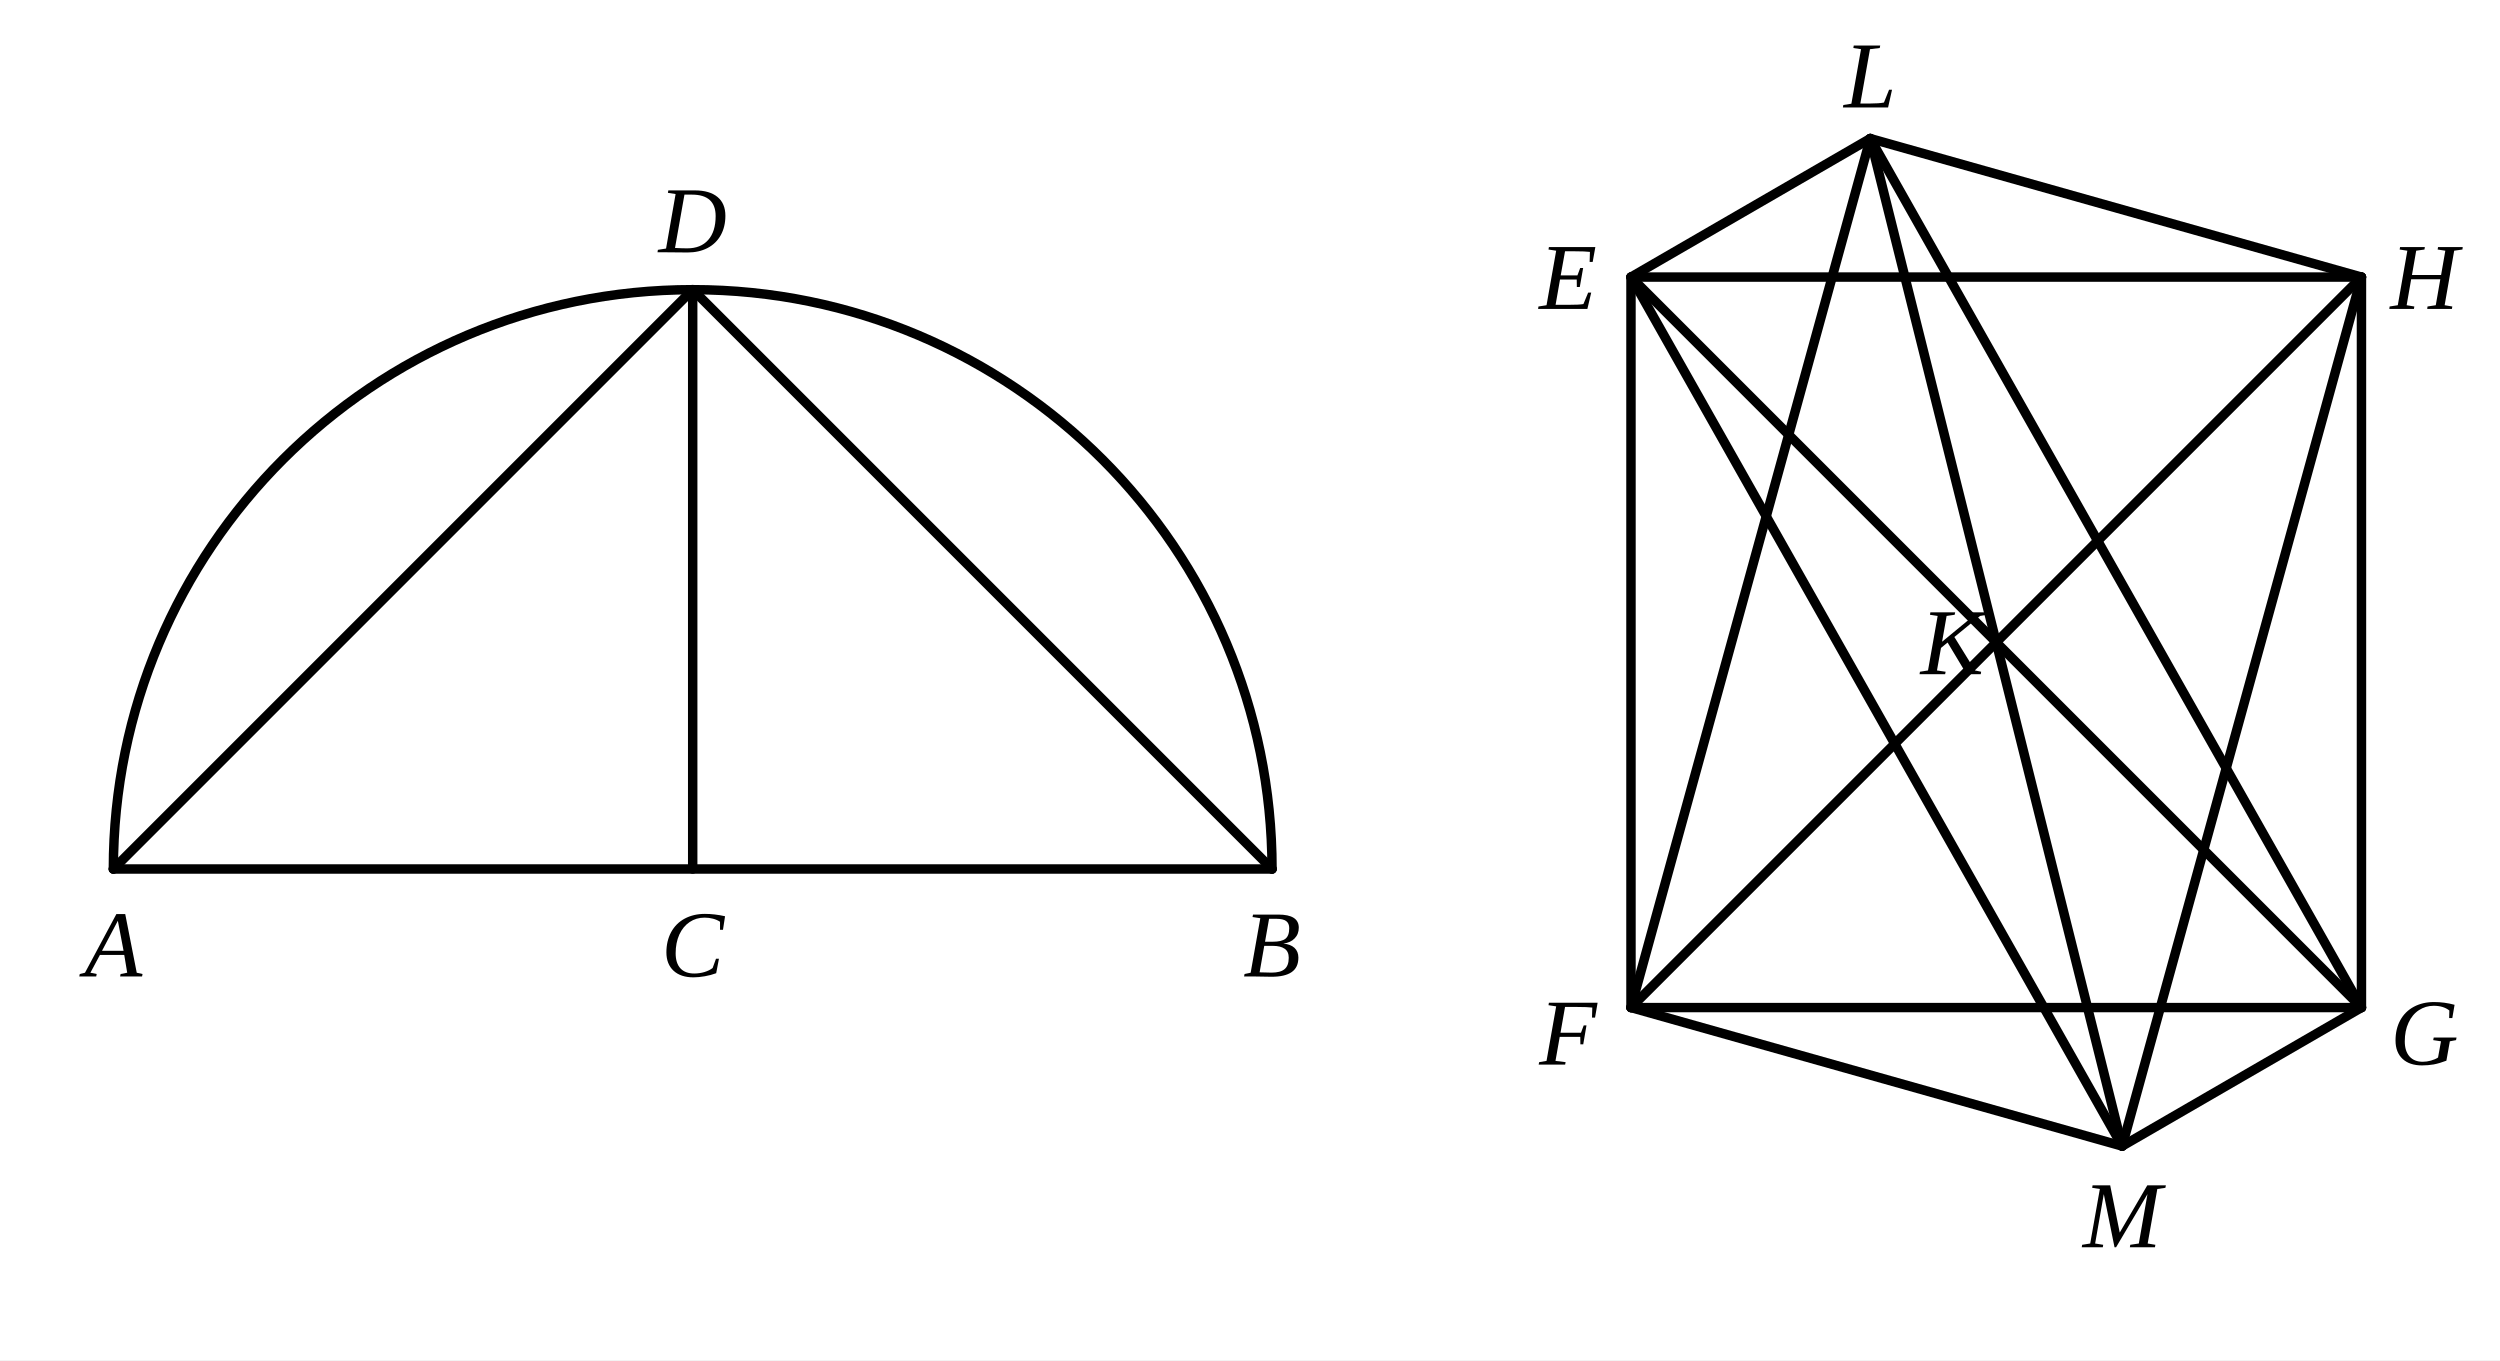
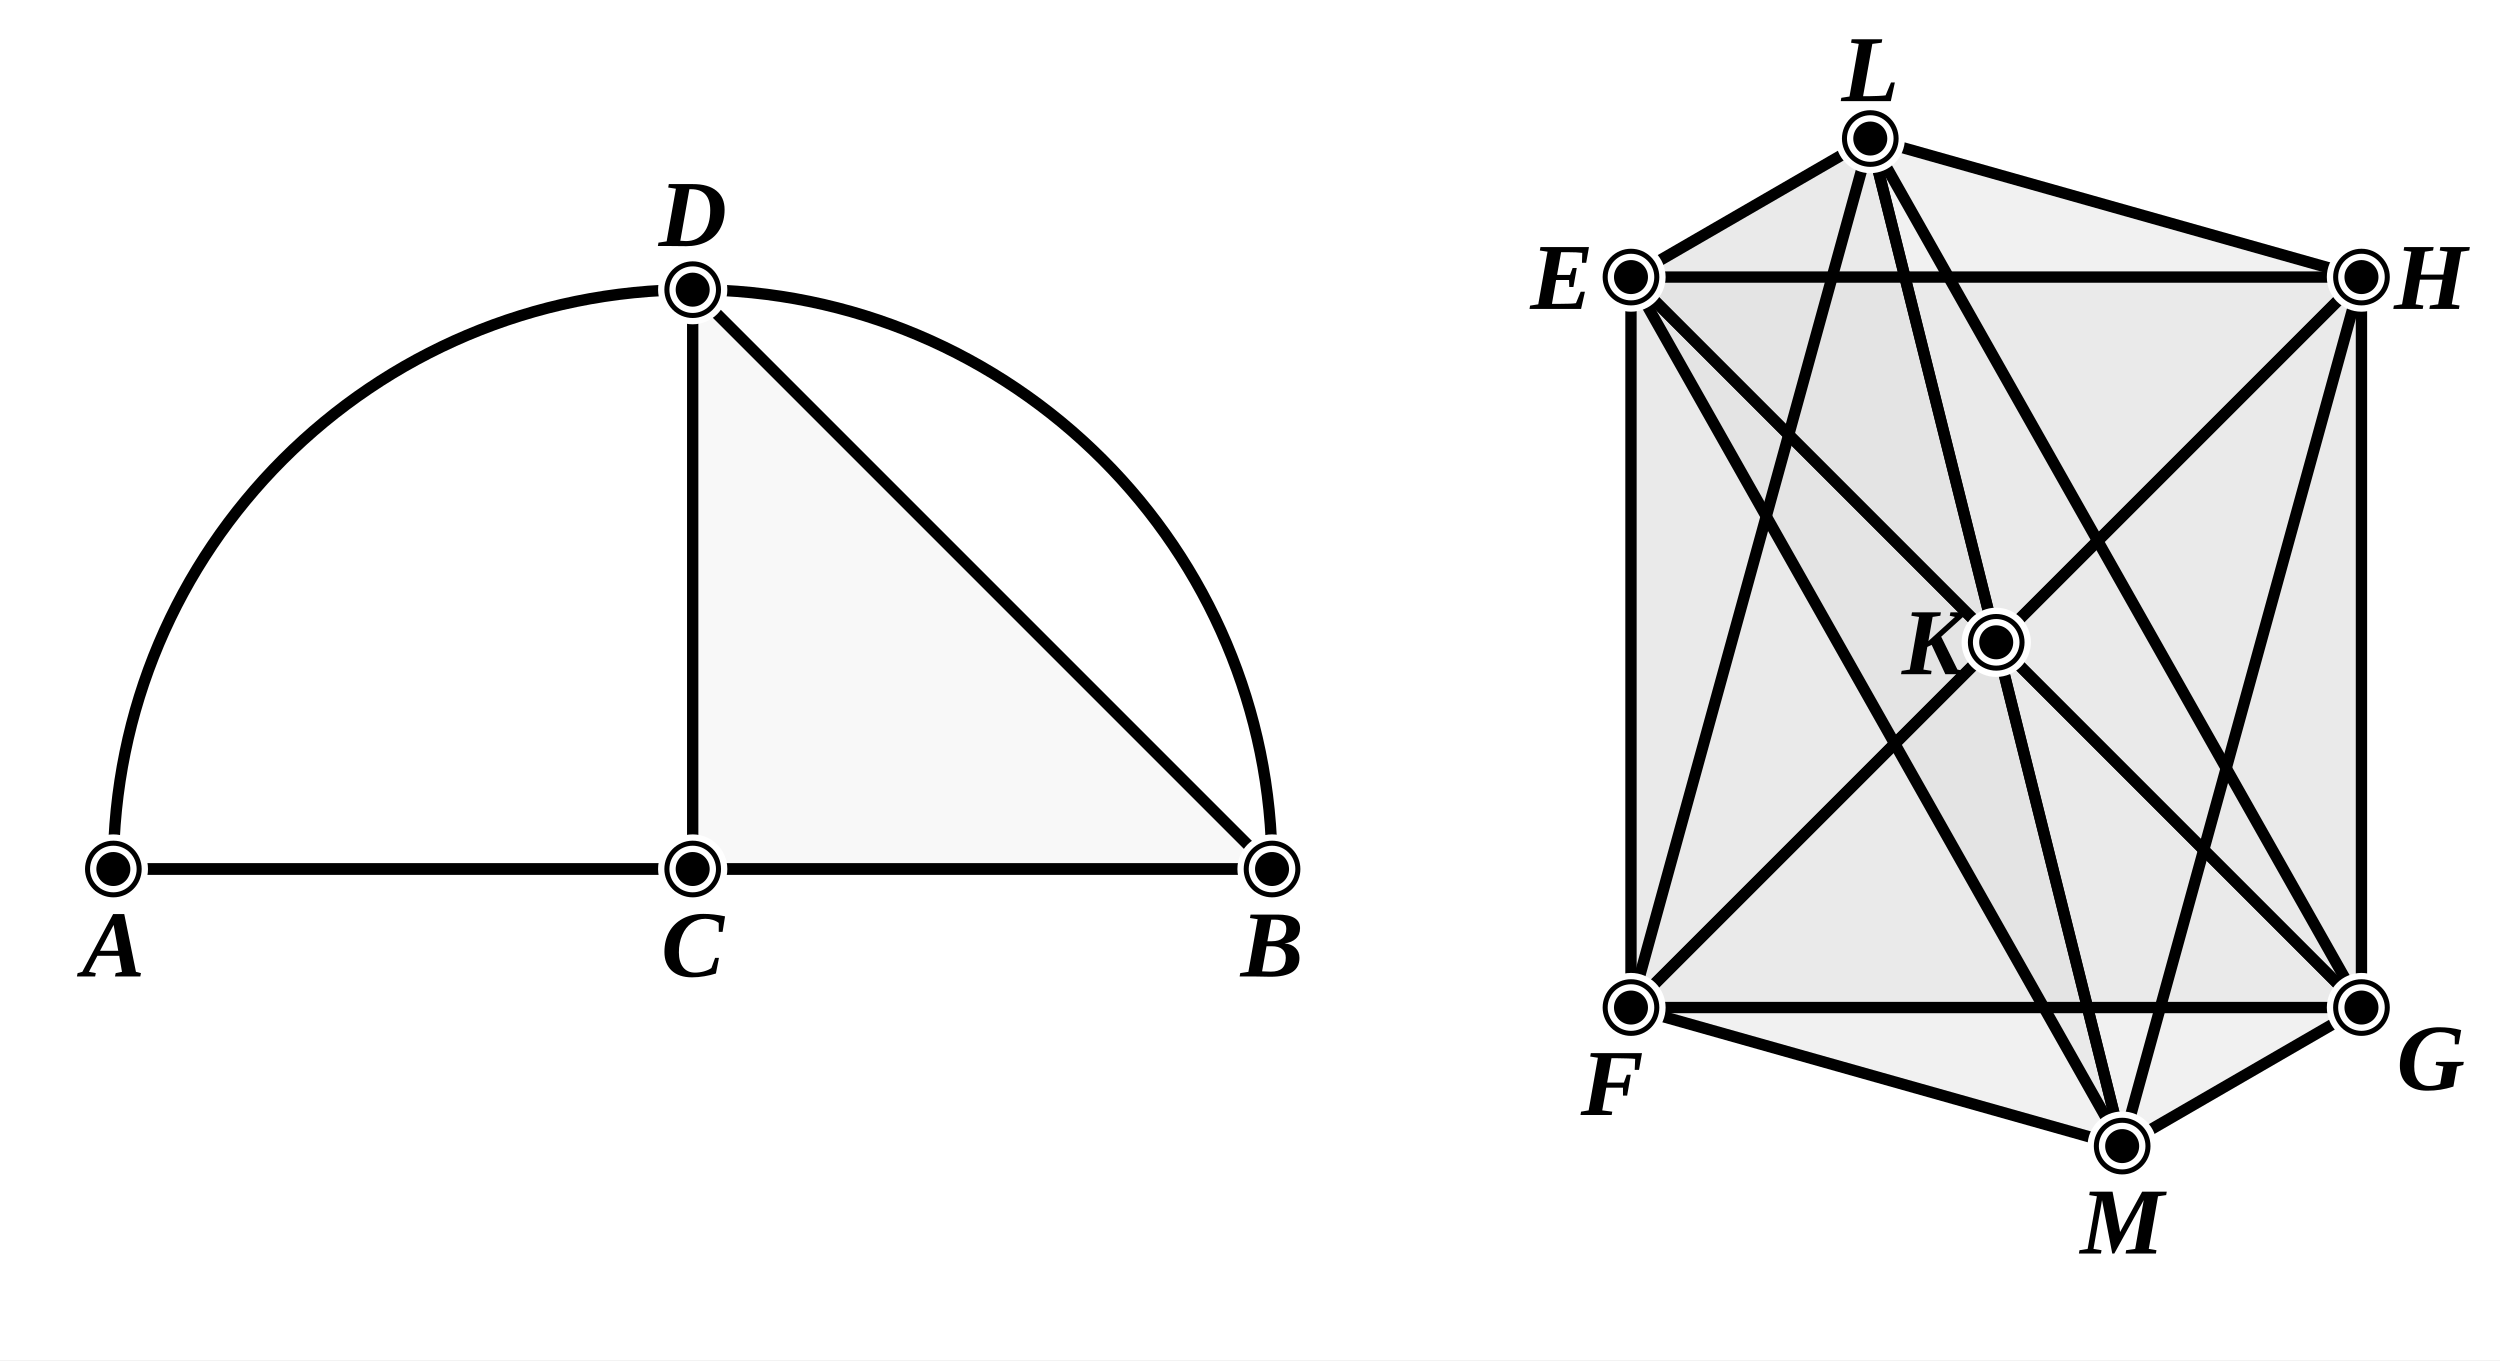
- <svg xmlns="http://www.w3.org/2000/svg" viewBox="0 0 397 216" width="100%" height="100%">
+ <svg xmlns="http://www.w3.org/2000/svg" viewBox="0 0 397 216" width="397" height="216" class="euclid-graphic" data-graphic-id="0478.g1" data-folio="0478" data-graphic="g1" data-proposition="XIII.14">
  <style>
-     .bg { fill: #ffffff; }
-     .line { stroke: #000000; stroke-width: 1.5; stroke-linecap: round; stroke-linejoin: round; fill: none; }
-     .dashed { stroke: #000000; stroke-width: 1.3; stroke-dasharray: 4,3; stroke-linecap: round; stroke-linejoin: round; fill: none; }
-     .geom:hover { stroke: #0284c7; stroke-width: 2.5; cursor: pointer; }
-     .label { font-family: "Times New Roman", Times, serif; font-size: 15px; font-style: italic; fill: #000000; text-anchor: middle; dominant-baseline: central; user-select: none; }
-     .label:hover { fill: #0284c7; font-weight: bold; cursor: pointer; }
+     .euclid-graphic {
+       font-family: 'Times New Roman', 'Georgia', serif;
+       font-style: italic;
+       background-color: #ffffff;
+     }
+     .geom-line, .geom-circle {
+       stroke: #000000;
+       stroke-width: 1.8;
+       stroke-linecap: round;
+       stroke-linejoin: round;
+       fill: none;
+       transition: stroke 0.15s, stroke-width 0.15s;
+     }
+     .geom-polygon {
+       fill: #000000;
+       fill-opacity: 0.03;
+       stroke: none;
+       transition: fill-opacity 0.15s;
+     }
+     .wedge, .angle {
+       fill: #ef4444;
+       fill-opacity: 0.24;
+       stroke: #ef4444;
+       stroke-width: 2;
+       stroke-linejoin: round;
+       transition: opacity 0.12s ease;
+     }
+     .geom-point {
+       fill: #000000;
+       stroke: #ffffff;
+       stroke-width: 1;
+     }
+     .geom-label {
+       font-size: 15px;
+       font-weight: bold;
+       fill: #000000;
+       text-anchor: middle;
+       dominant-baseline: central;
+       user-select: none;
+     }
+     .geom-overlay {
+       opacity: 0;
+       pointer-events: none;
+       transition: opacity 0.12s ease;
+     }
+     [data-ref]:hover, .highlight, .geom-highlight-active {
+       opacity: 1 !important;
+       stroke: #ef4444 !important;
+       stroke-width: 3.5 !important;
+       cursor: pointer;
+     }
+     text[data-ref]:hover, text.highlight, text.geom-highlight-active {
+       fill: #ef4444 !important;
+       stroke: none !important;
+     }
+     .geom-polygon:hover, .geom-polygon.highlight, polygon.geom-highlight-active,
+     path.wedge.geom-highlight-active, path.angle.geom-highlight-active {
+       opacity: 1 !important;
+       fill-opacity: 0.24 !important;
+       fill: #ef4444 !important;
+       stroke: #ef4444 !important;
+       stroke-width: 2.5 !important;
+     }
+     .geom-point:hover, .geom-point.highlight, circle.geom-point.geom-highlight-active {
+       r: 5.0 !important;
+       fill: #ef4444 !important;
+       stroke: #ffffff !important;
+       stroke-width: 1.5 !important;
+     }
  </style>
-   <rect class="bg" width="397" height="216" />
-   <path class="line geom" d="M 18 138 A 92 92 0 0 1 202 138" />
-   <line class="line geom" x1="18" y1="138" x2="202" y2="138" />
-   <line class="line geom" x1="110" y1="46" x2="110" y2="138" />
-   <line class="line geom" x1="18" y1="138" x2="110" y2="46" />
-   <line class="line geom" x1="110" y1="46" x2="202" y2="138" />
-   <text class="label" x="110" y="35">D</text>
-   <text class="label" x="18" y="150">A</text>
-   <text class="label" x="110" y="150">C</text>
-   <text class="label" x="202" y="150">B</text>
-   <polygon class="line geom" points="259,44 375,44 375,160 259,160" />
-   <line class="line geom" x1="259" y1="44" x2="375" y2="160" />
-   <line class="line geom" x1="259" y1="160" x2="375" y2="44" />
-   <line class="line geom" x1="297" y1="22" x2="259" y2="44" />
-   <line class="line geom" x1="297" y1="22" x2="375" y2="44" />
-   <line class="line geom" x1="297" y1="22" x2="375" y2="160" />
-   <line class="line geom" x1="297" y1="22" x2="259" y2="160" />
-   <line class="line geom" x1="297" y1="22" x2="317" y2="102" />
-   <line class="line geom" x1="337" y1="182" x2="259" y2="44" />
-   <line class="line geom" x1="337" y1="182" x2="375" y2="44" />
-   <line class="line geom" x1="337" y1="182" x2="375" y2="160" />
-   <line class="line geom" x1="337" y1="182" x2="259" y2="160" />
-   <line class="line geom" x1="337" y1="182" x2="317" y2="102" />
-   <text class="label" x="297" y="12">L</text>
-   <text class="label" x="249" y="44">E</text>
-   <text class="label" x="385" y="44">H</text>
-   <text class="label" x="310" y="102">K</text>
-   <text class="label" x="249" y="164">F</text>
-   <text class="label" x="385" y="164">G</text>
-   <text class="label" x="337" y="193">M</text>
+   <rect width="100%" height="100%" fill="#ffffff" />
+   <g id="elements">
+     <path id="el-semi-ADB" data-ref="( A D B )" data-aliases="( B D A ) | ( A B )" data-type="circle" d="M 18.0,138.0 A 92.0,92.0 0 0,1 202.0,138.0" class="geom-circle" />
+   </g>
+   <g id="graphics">
+     <polygon id="el-tri-CDB" data-ref="&lt; C D B &gt;" data-aliases="&lt; B C D &gt; | &lt; D C B &gt;" data-type="polygon" points="110.0,138.0 110.0,46.0 202.0,138.0" class="geom-polygon" />
+     <polygon id="el-sq-EFGH" data-ref="&lt; E F G H &gt;" data-aliases="&lt; F G H E &gt; | &lt; H G F E &gt;" data-type="polygon" points="259.0,44.0 259.0,160.0 375.0,160.0 375.0,44.0" class="geom-polygon" />
+     <polygon id="el-tri-LEH" data-ref="&lt; L E H &gt;" data-aliases="&lt; E L H &gt; | &lt; H L E &gt; | &lt; L H E &gt;" data-type="polygon" points="297.0,22.0 259.0,44.0 375.0,44.0" class="geom-polygon" />
+     <polygon id="el-tri-LEF" data-ref="&lt; L E F &gt;" data-aliases="&lt; E L F &gt; | &lt; F L E &gt;" data-type="polygon" points="297.0,22.0 259.0,44.0 259.0,160.0" class="geom-polygon" />
+     <polygon id="el-tri-LFG" data-ref="&lt; L F G &gt;" data-aliases="&lt; F L G &gt; | &lt; G L F &gt;" data-type="polygon" points="297.0,22.0 259.0,160.0 375.0,160.0" class="geom-polygon" />
+     <polygon id="el-tri-LGH" data-ref="&lt; L G H &gt;" data-aliases="&lt; G L H &gt; | &lt; H L G &gt;" data-type="polygon" points="297.0,22.0 375.0,160.0 375.0,44.0" class="geom-polygon" />
+     <polygon id="el-tri-MEH" data-ref="&lt; M E H &gt;" data-aliases="&lt; E M H &gt; | &lt; H M E &gt;" data-type="polygon" points="337.0,182.0 259.0,44.0 375.0,44.0" class="geom-polygon" />
+     <polygon id="el-tri-MEF" data-ref="&lt; M E F &gt;" data-aliases="&lt; E M F &gt; | &lt; F M E &gt;" data-type="polygon" points="337.0,182.0 259.0,44.0 259.0,160.0" class="geom-polygon" />
+     <polygon id="el-tri-MFG" data-ref="&lt; M F G &gt;" data-aliases="&lt; F M G &gt; | &lt; G M F &gt;" data-type="polygon" points="337.0,182.0 259.0,160.0 375.0,160.0" class="geom-polygon" />
+     <polygon id="el-tri-MGH" data-ref="&lt; M G H &gt;" data-aliases="&lt; G M H &gt; | &lt; H M G &gt;" data-type="polygon" points="337.0,182.0 375.0,160.0 375.0,44.0" class="geom-polygon" />
+     <polygon id="el-tri-LEM" data-ref="&lt; L E M &gt;" data-aliases="&lt; M E L &gt; | &lt; L K E &gt; | &lt; E K L &gt;" data-type="polygon" points="297.0,22.0 259.0,44.0 337.0,182.0" class="geom-polygon" />
+     <line id="el-seg-AB" data-ref="/ A B /" data-aliases="/ B A / | / A C B / | / B C A /" data-type="segment" x1="18.0" y1="138.0" x2="202.0" y2="138.0" class="geom-line" />
+     <line id="el-seg-AC" data-ref="/ A C /" data-aliases="/ C A /" data-type="segment" x1="18.0" y1="138.0" x2="110.0" y2="138.0" class="geom-line" />
+     <line id="el-seg-CB" data-ref="/ C B /" data-aliases="/ B C /" data-type="segment" x1="110.0" y1="138.0" x2="202.0" y2="138.0" class="geom-line" />
+     <line id="el-seg-CD" data-ref="/ C D /" data-aliases="/ D C /" data-type="segment" x1="110.0" y1="138.0" x2="110.0" y2="46.0" class="geom-line" />
+     <line id="el-seg-DB" data-ref="/ D B /" data-aliases="/ B D /" data-type="segment" x1="110.0" y1="46.0" x2="202.0" y2="138.0" class="geom-line" />
+     <line id="el-seg-EF" data-ref="/ E F /" data-aliases="/ F E /" data-type="segment" x1="259.0" y1="44.0" x2="259.0" y2="160.0" class="geom-line" />
+     <line id="el-seg-FG" data-ref="/ F G /" data-aliases="/ G F /" data-type="segment" x1="259.0" y1="160.0" x2="375.0" y2="160.0" class="geom-line" />
+     <line id="el-seg-GH" data-ref="/ G H /" data-aliases="/ H G /" data-type="segment" x1="375.0" y1="160.0" x2="375.0" y2="44.0" class="geom-line" />
+     <line id="el-seg-HE" data-ref="/ H E /" data-aliases="/ E H /" data-type="segment" x1="375.0" y1="44.0" x2="259.0" y2="44.0" class="geom-line" />
+     <line id="el-seg-EG" data-ref="/ E G /" data-aliases="/ G E / | / E K G / | / G K E /" data-type="segment" x1="259.0" y1="44.0" x2="375.0" y2="160.0" class="geom-line" />
+     <line id="el-seg-EK" data-ref="/ E K /" data-aliases="/ K E /" data-type="segment" x1="259.0" y1="44.0" x2="317.0" y2="102.0" class="geom-line" />
+     <line id="el-seg-KG" data-ref="/ K G /" data-aliases="/ G K /" data-type="segment" x1="317.0" y1="102.0" x2="375.0" y2="160.0" class="geom-line" />
+     <line id="el-seg-HF" data-ref="/ H F /" data-aliases="/ F H / | / H K F / | / F K H /" data-type="segment" x1="375.0" y1="44.0" x2="259.0" y2="160.0" class="geom-line" />
+     <line id="el-seg-HK" data-ref="/ H K /" data-aliases="/ K H /" data-type="segment" x1="375.0" y1="44.0" x2="317.0" y2="102.0" class="geom-line" />
+     <line id="el-seg-KF" data-ref="/ K F /" data-aliases="/ F K /" data-type="segment" x1="317.0" y1="102.0" x2="259.0" y2="160.0" class="geom-line" />
+     <line id="el-seg-LM" data-ref="/ L M /" data-aliases="/ M L / | / L K M / | / M K L /" data-type="segment" x1="297.0" y1="22.0" x2="337.0" y2="182.0" class="geom-line" />
+     <line id="el-seg-LK" data-ref="/ L K /" data-aliases="/ K L /" data-type="segment" x1="297.0" y1="22.0" x2="317.0" y2="102.0" class="geom-line" />
+     <line id="el-seg-KM" data-ref="/ K M /" data-aliases="/ M K /" data-type="segment" x1="317.0" y1="102.0" x2="337.0" y2="182.0" class="geom-line" />
+     <line id="el-seg-LE" data-ref="/ L E /" data-aliases="/ E L /" data-type="segment" x1="297.0" y1="22.0" x2="259.0" y2="44.0" class="geom-line" />
+     <line id="el-seg-LF" data-ref="/ L F /" data-aliases="/ F L /" data-type="segment" x1="297.0" y1="22.0" x2="259.0" y2="160.0" class="geom-line" />
+     <line id="el-seg-LG" data-ref="/ L G /" data-aliases="/ G L /" data-type="segment" x1="297.0" y1="22.0" x2="375.0" y2="160.0" class="geom-line" />
+     <line id="el-seg-LH" data-ref="/ L H /" data-aliases="/ H L /" data-type="segment" x1="297.0" y1="22.0" x2="375.0" y2="44.0" class="geom-line" />
+     <line id="el-seg-ME" data-ref="/ M E /" data-aliases="/ E M /" data-type="segment" x1="337.0" y1="182.0" x2="259.0" y2="44.0" class="geom-line" />
+     <line id="el-seg-MF" data-ref="/ M F /" data-aliases="/ F M /" data-type="segment" x1="337.0" y1="182.0" x2="259.0" y2="160.0" class="geom-line" />
+     <line id="el-seg-MG" data-ref="/ M G /" data-aliases="/ G M /" data-type="segment" x1="337.0" y1="182.0" x2="375.0" y2="160.0" class="geom-line" />
+     <line id="el-seg-MH" data-ref="/ M H /" data-aliases="/ H M /" data-type="segment" x1="337.0" y1="182.0" x2="375.0" y2="44.0" class="geom-line" />
+     <path id="el-ang-EKH" data-ref="&lt; E K H )" data-aliases="&lt; H K E )" data-type="angle" d="M 317.0,102.0 L 301.0,86.0 L 333.0,86.0 Z" class="wedge angle geom-overlay" />
+     <path id="el-ang-LKE" data-ref="&lt; L K E )" data-aliases="&lt; E K L )" data-type="angle" d="M 317.0,102.0 L 311.5,80.0 L 301.0,86.0 Z" class="wedge angle geom-overlay" />
+     <path id="el-ang-LEM" data-ref="&lt; L E M )" data-aliases="&lt; M E L )" data-type="angle" d="M 259.0,44.0 L 278.0,33.0 L 269.8,63.2 Z" class="wedge angle geom-overlay" />
+   </g>
+   <g id="highlights" style="pointer-events: none;">
+     <path id="hl-semi-ADB" data-ref="( A D B )" data-aliases="( B D A ) | ( A B )" d="M 18.0,138.0 A 92.0,92.0 0 0,1 202.0,138.0" class="geom-circle geom-overlay" />
+     <polygon id="hl-tri-CDB" data-ref="&lt; C D B &gt;" data-aliases="&lt; B C D &gt; | &lt; D C B &gt;" points="110.0,138.0 110.0,46.0 202.0,138.0" class="geom-polygon geom-overlay" />
+     <polygon id="hl-sq-EFGH" data-ref="&lt; E F G H &gt;" data-aliases="&lt; F G H E &gt; | &lt; H G F E &gt;" points="259.0,44.0 259.0,160.0 375.0,160.0 375.0,44.0" class="geom-polygon geom-overlay" />
+     <polygon id="hl-tri-LEH" data-ref="&lt; L E H &gt;" data-aliases="&lt; E L H &gt; | &lt; H L E &gt; | &lt; L H E &gt;" points="297.0,22.0 259.0,44.0 375.0,44.0" class="geom-polygon geom-overlay" />
+     <polygon id="hl-tri-LEF" data-ref="&lt; L E F &gt;" data-aliases="&lt; E L F &gt; | &lt; F L E &gt;" points="297.0,22.0 259.0,44.0 259.0,160.0" class="geom-polygon geom-overlay" />
+     <polygon id="hl-tri-LFG" data-ref="&lt; L F G &gt;" data-aliases="&lt; F L G &gt; | &lt; G L F &gt;" points="297.0,22.0 259.0,160.0 375.0,160.0" class="geom-polygon geom-overlay" />
+     <polygon id="hl-tri-LGH" data-ref="&lt; L G H &gt;" data-aliases="&lt; G L H &gt; | &lt; H L G &gt;" points="297.0,22.0 375.0,160.0 375.0,44.0" class="geom-polygon geom-overlay" />
+     <polygon id="hl-tri-MEH" data-ref="&lt; M E H &gt;" data-aliases="&lt; E M H &gt; | &lt; H M E &gt;" points="337.0,182.0 259.0,44.0 375.0,44.0" class="geom-polygon geom-overlay" />
+     <polygon id="hl-tri-MEF" data-ref="&lt; M E F &gt;" data-aliases="&lt; E M F &gt; | &lt; F M E &gt;" points="337.0,182.0 259.0,44.0 259.0,160.0" class="geom-polygon geom-overlay" />
+     <polygon id="hl-tri-MFG" data-ref="&lt; M F G &gt;" data-aliases="&lt; F M G &gt; | &lt; G M F &gt;" points="337.0,182.0 259.0,160.0 375.0,160.0" class="geom-polygon geom-overlay" />
+     <polygon id="hl-tri-MGH" data-ref="&lt; M G H &gt;" data-aliases="&lt; G M H &gt; | &lt; H M G &gt;" points="337.0,182.0 375.0,160.0 375.0,44.0" class="geom-polygon geom-overlay" />
+     <polygon id="hl-tri-LEM" data-ref="&lt; L E M &gt;" data-aliases="&lt; M E L &gt; | &lt; L K E &gt; | &lt; E K L &gt;" points="297.0,22.0 259.0,44.0 337.0,182.0" class="geom-polygon geom-overlay" />
+     <line id="hl-seg-AB" data-ref="/ A B /" data-aliases="/ B A / | / A C B / | / B C A /" x1="18.0" y1="138.0" x2="202.0" y2="138.0" class="geom-line geom-overlay" />
+     <line id="hl-seg-AC" data-ref="/ A C /" data-aliases="/ C A /" x1="18.0" y1="138.0" x2="110.0" y2="138.0" class="geom-line geom-overlay" />
+     <line id="hl-seg-CB" data-ref="/ C B /" data-aliases="/ B C /" x1="110.0" y1="138.0" x2="202.0" y2="138.0" class="geom-line geom-overlay" />
+     <line id="hl-seg-CD" data-ref="/ C D /" data-aliases="/ D C /" x1="110.0" y1="138.0" x2="110.0" y2="46.0" class="geom-line geom-overlay" />
+     <line id="hl-seg-DB" data-ref="/ D B /" data-aliases="/ B D /" x1="110.0" y1="46.0" x2="202.0" y2="138.0" class="geom-line geom-overlay" />
+     <line id="hl-seg-EF" data-ref="/ E F /" data-aliases="/ F E /" x1="259.0" y1="44.0" x2="259.0" y2="160.0" class="geom-line geom-overlay" />
+     <line id="hl-seg-FG" data-ref="/ F G /" data-aliases="/ G F /" x1="259.0" y1="160.0" x2="375.0" y2="160.0" class="geom-line geom-overlay" />
+     <line id="hl-seg-GH" data-ref="/ G H /" data-aliases="/ H G /" x1="375.0" y1="160.0" x2="375.0" y2="44.0" class="geom-line geom-overlay" />
+     <line id="hl-seg-HE" data-ref="/ H E /" data-aliases="/ E H /" x1="375.0" y1="44.0" x2="259.0" y2="44.0" class="geom-line geom-overlay" />
+     <line id="hl-seg-EG" data-ref="/ E G /" data-aliases="/ G E / | / E K G / | / G K E /" x1="259.0" y1="44.0" x2="375.0" y2="160.0" class="geom-line geom-overlay" />
+     <line id="hl-seg-EK" data-ref="/ E K /" data-aliases="/ K E /" x1="259.0" y1="44.0" x2="317.0" y2="102.0" class="geom-line geom-overlay" />
+     <line id="hl-seg-KG" data-ref="/ K G /" data-aliases="/ G K /" x1="317.0" y1="102.0" x2="375.0" y2="160.0" class="geom-line geom-overlay" />
+     <line id="hl-seg-HF" data-ref="/ H F /" data-aliases="/ F H / | / H K F / | / F K H /" x1="375.0" y1="44.0" x2="259.0" y2="160.0" class="geom-line geom-overlay" />
+     <line id="hl-seg-HK" data-ref="/ H K /" data-aliases="/ K H /" x1="375.0" y1="44.0" x2="317.0" y2="102.0" class="geom-line geom-overlay" />
+     <line id="hl-seg-KF" data-ref="/ K F /" data-aliases="/ F K /" x1="317.0" y1="102.0" x2="259.0" y2="160.0" class="geom-line geom-overlay" />
+     <line id="hl-seg-LM" data-ref="/ L M /" data-aliases="/ M L / | / L K M / | / M K L /" x1="297.0" y1="22.0" x2="337.0" y2="182.0" class="geom-line geom-overlay" />
+     <line id="hl-seg-LK" data-ref="/ L K /" data-aliases="/ K L /" x1="297.0" y1="22.0" x2="317.0" y2="102.0" class="geom-line geom-overlay" />
+     <line id="hl-seg-KM" data-ref="/ K M /" data-aliases="/ M K /" x1="317.0" y1="102.0" x2="337.0" y2="182.0" class="geom-line geom-overlay" />
+     <line id="hl-seg-LE" data-ref="/ L E /" data-aliases="/ E L /" x1="297.0" y1="22.0" x2="259.0" y2="44.0" class="geom-line geom-overlay" />
+     <line id="hl-seg-LF" data-ref="/ L F /" data-aliases="/ F L /" x1="297.0" y1="22.0" x2="259.0" y2="160.0" class="geom-line geom-overlay" />
+     <line id="hl-seg-LG" data-ref="/ L G /" data-aliases="/ G L /" x1="297.0" y1="22.0" x2="375.0" y2="160.0" class="geom-line geom-overlay" />
+     <line id="hl-seg-LH" data-ref="/ L H /" data-aliases="/ H L /" x1="297.0" y1="22.0" x2="375.0" y2="44.0" class="geom-line geom-overlay" />
+     <line id="hl-seg-ME" data-ref="/ M E /" data-aliases="/ E M /" x1="337.0" y1="182.0" x2="259.0" y2="44.0" class="geom-line geom-overlay" />
+     <line id="hl-seg-MF" data-ref="/ M F /" data-aliases="/ F M /" x1="337.0" y1="182.0" x2="259.0" y2="160.0" class="geom-line geom-overlay" />
+     <line id="hl-seg-MG" data-ref="/ M G /" data-aliases="/ G M /" x1="337.0" y1="182.0" x2="375.0" y2="160.0" class="geom-line geom-overlay" />
+     <line id="hl-seg-MH" data-ref="/ M H /" data-aliases="/ H M /" x1="337.0" y1="182.0" x2="375.0" y2="44.0" class="geom-line geom-overlay" />
+     <path id="hl-ang-EKH" data-ref="&lt; E K H )" data-aliases="&lt; H K E )" d="M 317.0,102.0 L 301.0,86.0 L 333.0,86.0 Z" class="wedge angle geom-overlay" />
+     <path id="hl-ang-LKE" data-ref="&lt; L K E )" data-aliases="&lt; E K L )" d="M 317.0,102.0 L 311.5,80.0 L 301.0,86.0 Z" class="wedge angle geom-overlay" />
+     <path id="hl-ang-LEM" data-ref="&lt; L E M )" data-aliases="&lt; M E L )" d="M 259.0,44.0 L 278.0,33.0 L 269.8,63.2 Z" class="wedge angle geom-overlay" />
+     <circle id="hl-pt-A" class="geom-highlight geom-point" data-ref="A" cx="18.0" cy="138.0" r="5" />
+     <circle id="hl-pt-B" class="geom-highlight geom-point" data-ref="B" cx="202.0" cy="138.0" r="5" />
+     <circle id="hl-pt-C" class="geom-highlight geom-point" data-ref="C" cx="110.0" cy="138.0" r="5" />
+     <circle id="hl-pt-D" class="geom-highlight geom-point" data-ref="D" cx="110.0" cy="46.0" r="5" />
+     <circle id="hl-pt-E" class="geom-highlight geom-point" data-ref="E" cx="259.0" cy="44.0" r="5" />
+     <circle id="hl-pt-F" class="geom-highlight geom-point" data-ref="F" cx="259.0" cy="160.0" r="5" />
+     <circle id="hl-pt-G" class="geom-highlight geom-point" data-ref="G" cx="375.0" cy="160.0" r="5" />
+     <circle id="hl-pt-H" class="geom-highlight geom-point" data-ref="H" cx="375.0" cy="44.0" r="5" />
+     <circle id="hl-pt-K" class="geom-highlight geom-point" data-ref="K" cx="317.0" cy="102.0" r="5" />
+     <circle id="hl-pt-L" class="geom-highlight geom-point" data-ref="L" cx="297.0" cy="22.0" r="5" />
+     <circle id="hl-pt-M" class="geom-highlight geom-point" data-ref="M" cx="337.0" cy="182.0" r="5" />
+   </g>
+   <g id="points">
+     <circle id="el-pt-A" data-ref="A" data-type="point" cx="18.0" cy="138.0" r="3.2" class="geom-point" />
+     <circle id="el-pt-B" data-ref="B" data-type="point" cx="202.0" cy="138.0" r="3.2" class="geom-point" />
+     <circle id="el-pt-C" data-ref="C" data-type="point" cx="110.0" cy="138.0" r="3.2" class="geom-point" />
+     <circle id="el-pt-D" data-ref="D" data-type="point" cx="110.0" cy="46.0" r="3.2" class="geom-point" />
+     <circle id="el-pt-E" data-ref="E" data-type="point" cx="259.0" cy="44.0" r="3.2" class="geom-point" />
+     <circle id="el-pt-F" data-ref="F" data-type="point" cx="259.0" cy="160.0" r="3.2" class="geom-point" />
+     <circle id="el-pt-G" data-ref="G" data-type="point" cx="375.0" cy="160.0" r="3.2" class="geom-point" />
+     <circle id="el-pt-H" data-ref="H" data-type="point" cx="375.0" cy="44.0" r="3.2" class="geom-point" />
+     <circle id="el-pt-K" data-ref="K" data-type="point" cx="317.0" cy="102.0" r="3.2" class="geom-point" />
+     <circle id="el-pt-L" data-ref="L" data-type="point" cx="297.0" cy="22.0" r="3.2" class="geom-point" />
+     <circle id="el-pt-M" data-ref="M" data-type="point" cx="337.0" cy="182.0" r="3.2" class="geom-point" />
+   </g>
+   <g id="labels">
+     <text id="lbl-A" data-ref="A" x="18.0" y="150.0" class="geom-label">A</text>
+     <text id="lbl-B" data-ref="B" x="202.0" y="150.0" class="geom-label">B</text>
+     <text id="lbl-C" data-ref="C" x="110.0" y="150.0" class="geom-label">C</text>
+     <text id="lbl-D" data-ref="D" x="110.0" y="34.0" class="geom-label">D</text>
+     <text id="lbl-L" data-ref="L" x="297.0" y="11.0" class="geom-label">L</text>
+     <text id="lbl-E" data-ref="E" x="248.0" y="44.0" class="geom-label">E</text>
+     <text id="lbl-H" data-ref="H" x="386.0" y="44.0" class="geom-label">H</text>
+     <text id="lbl-K" data-ref="K" x="307.0" y="102.0" class="geom-label">K</text>
+     <text id="lbl-F" data-ref="F" x="256.0" y="172.0" class="geom-label">F</text>
+     <text id="lbl-G" data-ref="G" x="386.0" y="168.0" class="geom-label">G</text>
+     <text id="lbl-M" data-ref="M" x="337.0" y="194.0" class="geom-label">M</text>
+   </g>
</svg>
